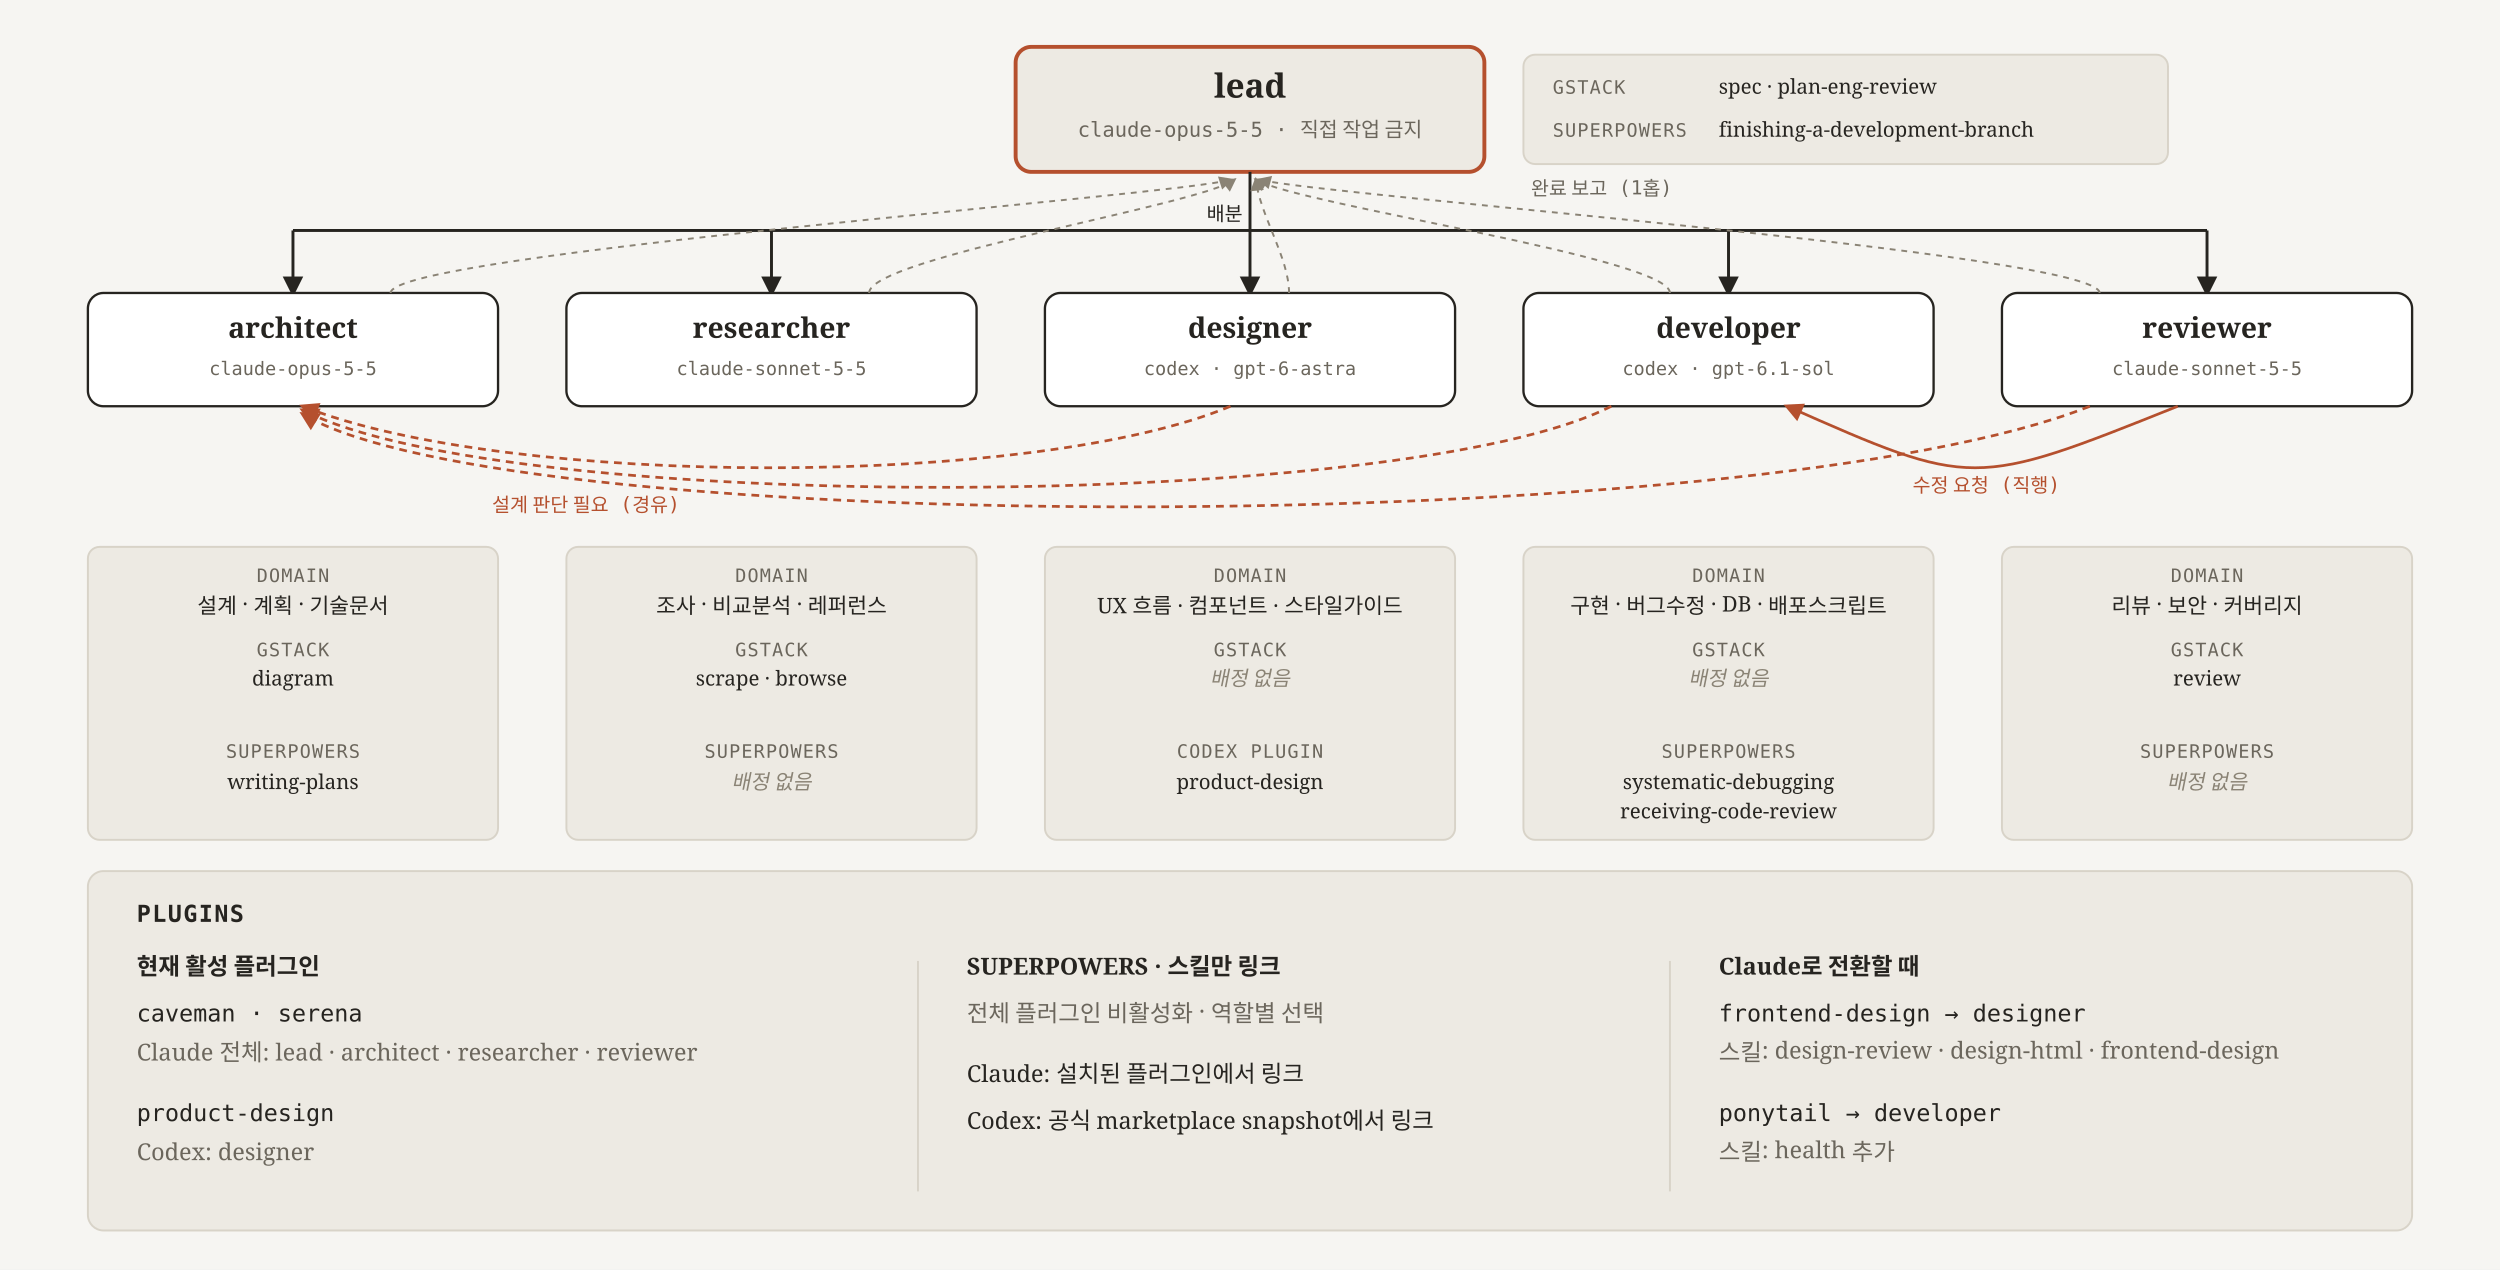
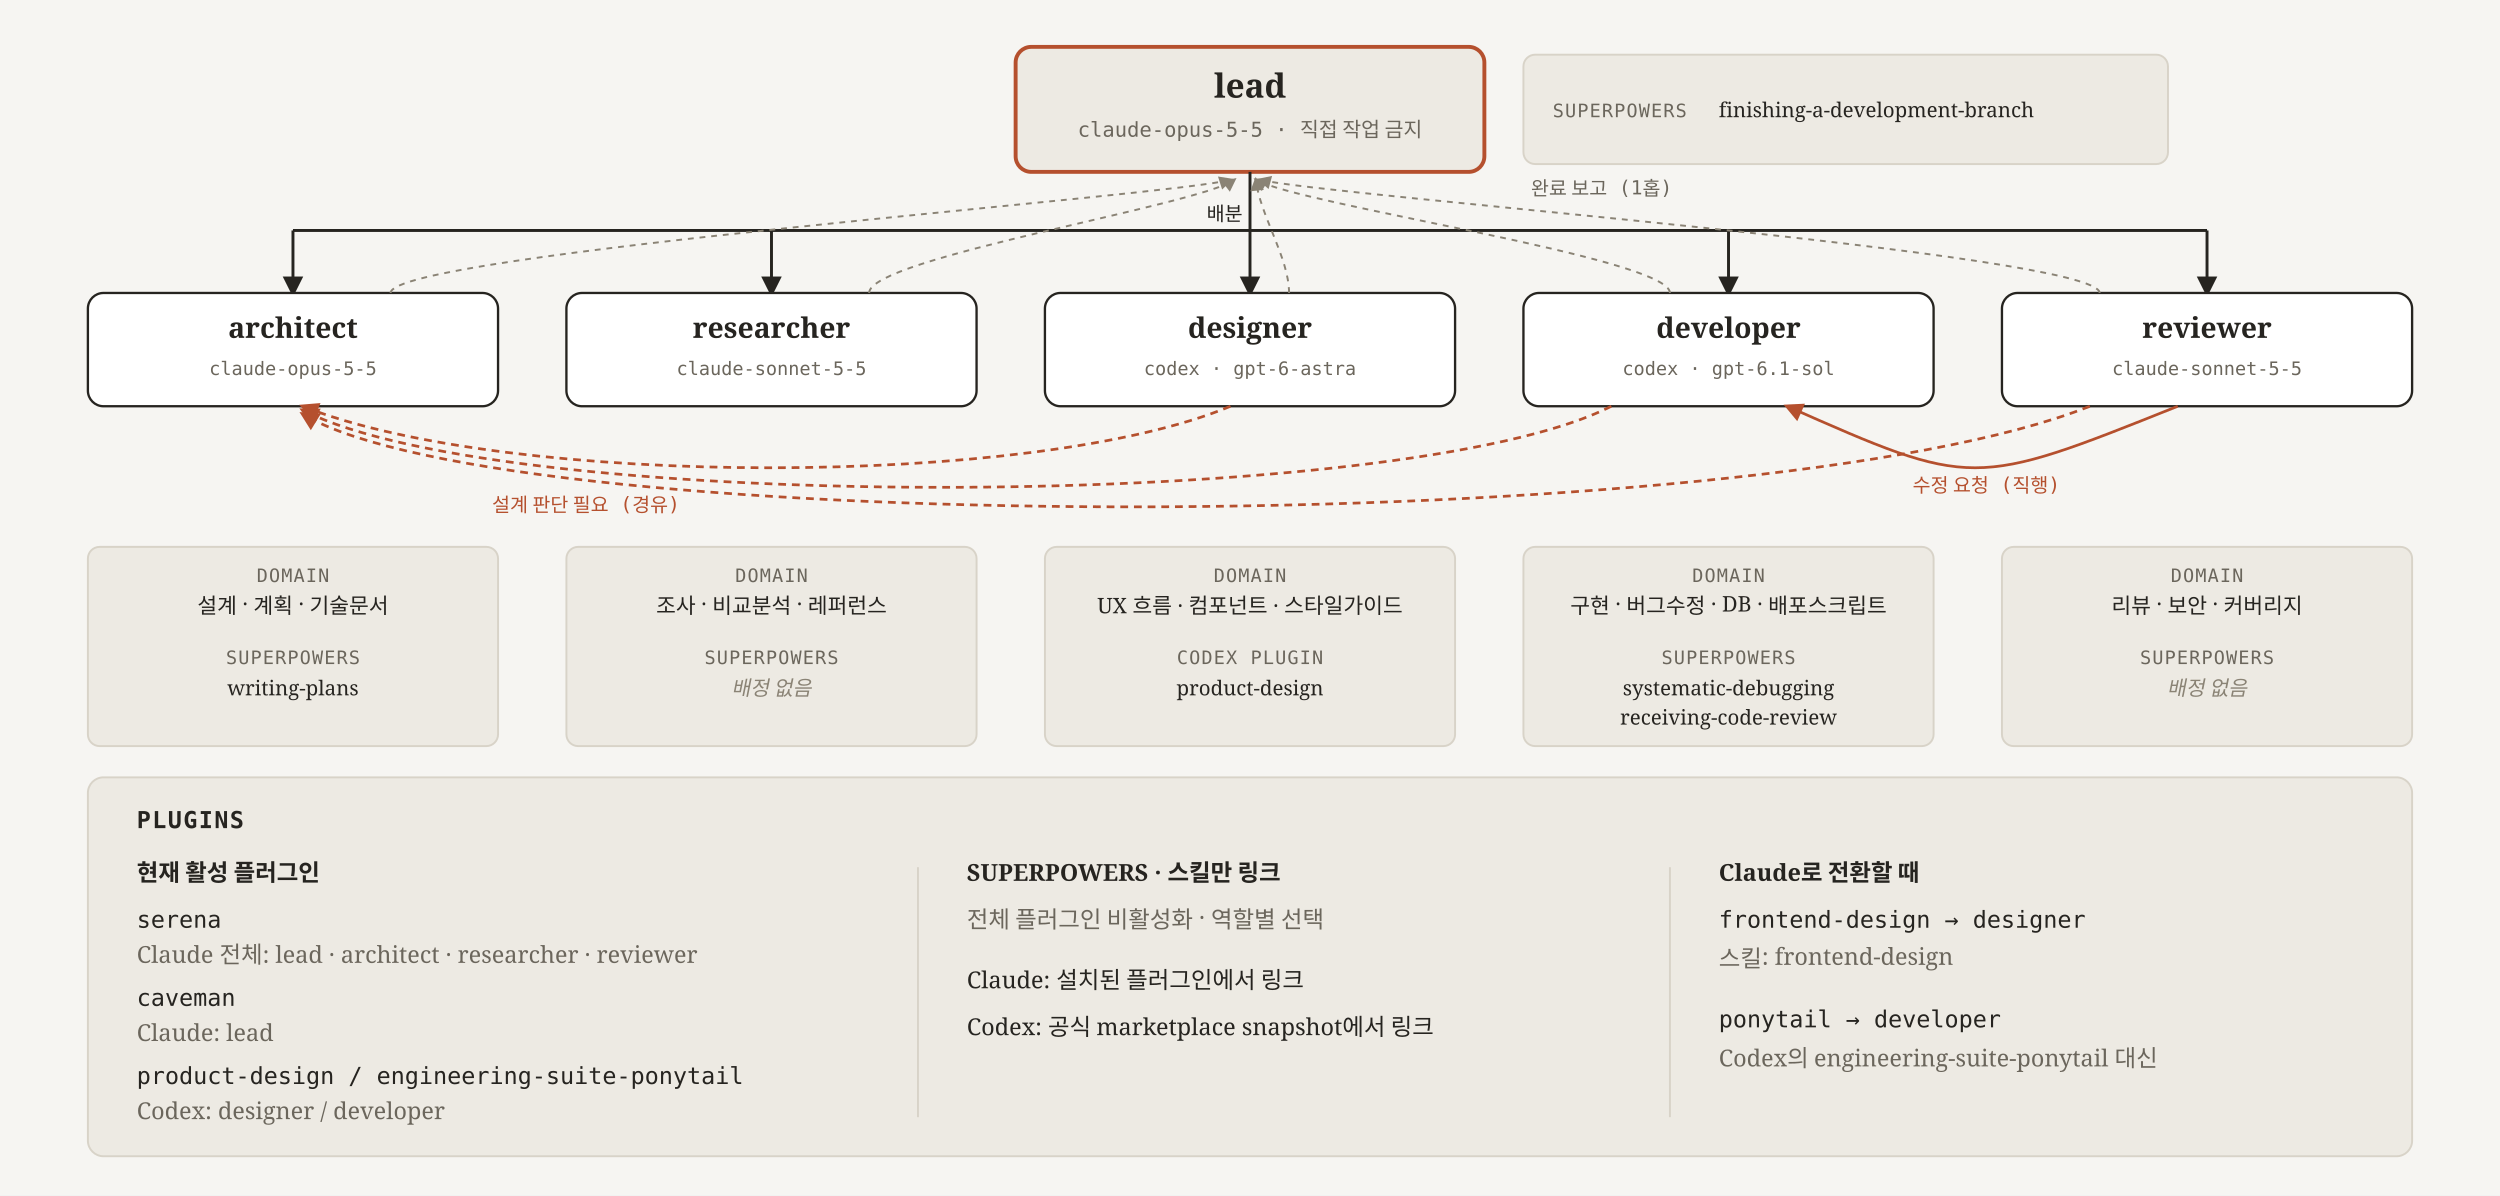
- <svg xmlns="http://www.w3.org/2000/svg" viewBox="0 0 1280 650" font-family="Georgia, 'Iowan Old Style', serif" role="img" aria-label="lead 파인이 맨 위에서 5개 역할 파인(architect, researcher, designer, developer, reviewer)에게 작업을 배분하고 보고를 받는 구조. reviewer는 코드 품질 수정요청을 developer에게 직행으로 보내고, developer/designer/reviewer는 설계 판단이 필요할 때(설계 이탈, 설계 정합성 위반 등) architect를 경유한다.">
+ <svg xmlns="http://www.w3.org/2000/svg" viewBox="0 0 1280 612" font-family="Georgia, 'Iowan Old Style', serif" role="img" aria-label="lead 파인이 맨 위에서 5개 역할 파인(architect, researcher, designer, developer, reviewer)에게 작업을 배분하고 보고를 받는 구조. reviewer는 코드 품질 수정요청을 developer에게 직행으로 보내고, developer/designer/reviewer는 설계 판단이 필요할 때(설계 이탈, 설계 정합성 위반 등) architect를 경유한다.">
  <defs>
    <marker id="arrow" viewBox="0 0 10 10" refX="8" refY="5" markerWidth="7" markerHeight="7" orient="auto-start-reverse">
      <path d="M0,0 L10,5 L0,10 z" fill="#262420" />
    </marker>
    <marker id="arrow-dim" viewBox="0 0 10 10" refX="8" refY="5" markerWidth="7" markerHeight="7" orient="auto-start-reverse">
      <path d="M0,0 L10,5 L0,10 z" fill="#8a8375" />
    </marker>
    <marker id="arrow-accent" viewBox="0 0 10 10" refX="8" refY="5" markerWidth="7" markerHeight="7" orient="auto-start-reverse">
      <path d="M0,0 L10,5 L0,10 z" fill="#b5502e" />
    </marker>
  </defs>
-   <rect x="0" y="0" width="1280" height="650" fill="#f6f5f2" />
+   <rect x="0" y="0" width="1280" height="612" fill="#f6f5f2" />
  <rect x="520" y="24" width="240" height="64" rx="8" fill="#edeae3" stroke="#b5502e" stroke-width="2" />
  <text x="640" y="50" text-anchor="middle" font-size="17" font-weight="600" fill="#262420">lead</text>
  <text x="640" y="70" text-anchor="middle" font-family="ui-monospace, Consolas, monospace" font-size="10.5" fill="#6b665c">claude-opus-5-5 · 직접 작업 금지</text>
  <rect x="780" y="28" width="330" height="56" rx="6" fill="#edeae3" stroke="#d8d3c8" stroke-width="1" />
-   <text x="795" y="48" font-family="ui-monospace, Consolas, monospace" font-size="9.5" fill="#6b665c" letter-spacing="0.06em">GSTACK</text>
-   <text x="880" y="48" font-size="10.5" fill="#262420">spec · plan-eng-review</text>
-   <text x="795" y="70" font-family="ui-monospace, Consolas, monospace" font-size="9.5" fill="#6b665c" letter-spacing="0.06em">SUPERPOWERS</text>
-   <text x="880" y="70" font-size="10.5" fill="#262420">finishing-a-development-branch</text>
+   <text x="795" y="60" font-family="ui-monospace, Consolas, monospace" font-size="9.5" fill="#6b665c" letter-spacing="0.06em">SUPERPOWERS</text>
+   <text x="880" y="60" font-size="10.5" fill="#262420">finishing-a-development-branch</text>
  <line x1="640" y1="88" x2="640" y2="118" stroke="#262420" stroke-width="1.5" />
  <line x1="150" y1="118" x2="1130" y2="118" stroke="#262420" stroke-width="1.5" />
  <line x1="150" y1="118" x2="150" y2="150" stroke="#262420" stroke-width="1.5" marker-end="url(#arrow)" />
  <line x1="395" y1="118" x2="395" y2="150" stroke="#262420" stroke-width="1.5" marker-end="url(#arrow)" />
  <line x1="640" y1="118" x2="640" y2="150" stroke="#262420" stroke-width="1.5" marker-end="url(#arrow)" />
  <line x1="885" y1="118" x2="885" y2="150" stroke="#262420" stroke-width="1.5" marker-end="url(#arrow)" />
  <line x1="1130" y1="118" x2="1130" y2="150" stroke="#262420" stroke-width="1.5" marker-end="url(#arrow)" />
  <text x="627" y="113" text-anchor="middle" font-family="ui-monospace, Consolas, monospace" font-size="10" fill="#262420">배분</text>
  <g>
    <rect x="45" y="150" width="210" height="58" rx="8" fill="#ffffff" stroke="#262420" stroke-width="1.2" />
    <text x="150" y="173" text-anchor="middle" font-size="14.5" font-weight="600" fill="#262420">architect</text>
    <text x="150" y="192" text-anchor="middle" font-family="ui-monospace, Consolas, monospace" font-size="9.5" fill="#6b665c">claude-opus-5-5</text>
  </g>
  <g>
    <rect x="290" y="150" width="210" height="58" rx="8" fill="#ffffff" stroke="#262420" stroke-width="1.2" />
    <text x="395" y="173" text-anchor="middle" font-size="14.5" font-weight="600" fill="#262420">researcher</text>
    <text x="395" y="192" text-anchor="middle" font-family="ui-monospace, Consolas, monospace" font-size="9.5" fill="#6b665c">claude-sonnet-5-5</text>
  </g>
  <g>
    <rect x="535" y="150" width="210" height="58" rx="8" fill="#ffffff" stroke="#262420" stroke-width="1.2" />
    <text x="640" y="173" text-anchor="middle" font-size="14.5" font-weight="600" fill="#262420">designer</text>
    <text x="640" y="192" text-anchor="middle" font-family="ui-monospace, Consolas, monospace" font-size="9.5" fill="#6b665c">codex · gpt-6-astra</text>
  </g>
  <g>
    <rect x="780" y="150" width="210" height="58" rx="8" fill="#ffffff" stroke="#262420" stroke-width="1.2" />
    <text x="885" y="173" text-anchor="middle" font-size="14.5" font-weight="600" fill="#262420">developer</text>
    <text x="885" y="192" text-anchor="middle" font-family="ui-monospace, Consolas, monospace" font-size="9.5" fill="#6b665c">codex · gpt-6.1-sol</text>
  </g>
  <g>
    <rect x="1025" y="150" width="210" height="58" rx="8" fill="#ffffff" stroke="#262420" stroke-width="1.2" />
    <text x="1130" y="173" text-anchor="middle" font-size="14.5" font-weight="600" fill="#262420">reviewer</text>
    <text x="1130" y="192" text-anchor="middle" font-family="ui-monospace, Consolas, monospace" font-size="9.5" fill="#6b665c">claude-sonnet-5-5</text>
  </g>
  <path d="M 200 150 C 200 130, 605 100, 630 92" fill="none" stroke="#8a8375" stroke-width="1" stroke-dasharray="3,3" marker-end="url(#arrow-dim)" />
  <path d="M 445 150 C 445 132, 615 105, 632 92" fill="none" stroke="#8a8375" stroke-width="1" stroke-dasharray="3,3" marker-end="url(#arrow-dim)" />
  <path d="M 660 150 C 660 132, 645 110, 643 92" fill="none" stroke="#8a8375" stroke-width="1" stroke-dasharray="3,3" marker-end="url(#arrow-dim)" />
  <path d="M 855 150 C 855 132, 665 105, 643 92" fill="none" stroke="#8a8375" stroke-width="1" stroke-dasharray="3,3" marker-end="url(#arrow-dim)" />
  <path d="M 1075 150 C 1075 130, 675 100, 645 92" fill="none" stroke="#8a8375" stroke-width="1" stroke-dasharray="3,3" marker-end="url(#arrow-dim)" />
  <text x="820" y="100" text-anchor="middle" font-family="ui-monospace, Consolas, monospace" font-size="10" fill="#6b665c">완료 보고 (1홉)</text>
  <path d="M 1115 208 C 1010 250, 1010 250, 915 208" fill="none" stroke="#b5502e" stroke-width="1.4" marker-end="url(#arrow-accent)" />
  <text x="1017" y="252" text-anchor="middle" font-family="ui-monospace, Consolas, monospace" font-size="10" fill="#b5502e">수정 요청 (직행)</text>
  <path d="M 630 208 C 530 250, 260 250, 155 208" fill="none" stroke="#b5502e" stroke-width="1.4" stroke-dasharray="4,3" marker-end="url(#arrow-accent)" />
  <path d="M 825 208 C 720 262, 260 264, 155 210" fill="none" stroke="#b5502e" stroke-width="1.4" stroke-dasharray="4,3" marker-end="url(#arrow-accent)" />
  <path d="M 1070 208 C 900 276, 260 276, 155 212" fill="none" stroke="#b5502e" stroke-width="1.4" stroke-dasharray="4,3" marker-end="url(#arrow-accent)" />
  <text x="300" y="262" text-anchor="middle" font-family="ui-monospace, Consolas, monospace" font-size="10" fill="#b5502e">설계 판단 필요 (경유)</text>
-   <rect x="45" y="280" width="210" height="150" rx="6" fill="#edeae3" stroke="#d8d3c8" stroke-width="1" />
+   <rect x="45" y="280" width="210" height="102" rx="6" fill="#edeae3" stroke="#d8d3c8" stroke-width="1" />
  <text x="150" y="298" text-anchor="middle" font-family="ui-monospace, Consolas, monospace" font-size="9.5" fill="#6b665c" letter-spacing="0.06em">DOMAIN</text>
  <text x="150" y="314" text-anchor="middle" font-size="11" fill="#262420">설계 · 계획 · 기술문서</text>
-   <text x="150" y="336" text-anchor="middle" font-family="ui-monospace, Consolas, monospace" font-size="9.5" fill="#6b665c" letter-spacing="0.06em">GSTACK</text>
-   <text x="150" y="351" text-anchor="middle" font-size="10.5" fill="#262420">diagram</text>
-   <text x="150" y="388" text-anchor="middle" font-family="ui-monospace, Consolas, monospace" font-size="9.5" fill="#6b665c" letter-spacing="0.06em">SUPERPOWERS</text>
-   <text x="150" y="404" text-anchor="middle" font-size="10.5" fill="#262420">writing-plans</text>
-   <rect x="290" y="280" width="210" height="150" rx="6" fill="#edeae3" stroke="#d8d3c8" stroke-width="1" />
+   <text x="150" y="340" text-anchor="middle" font-family="ui-monospace, Consolas, monospace" font-size="9.5" fill="#6b665c" letter-spacing="0.06em">SUPERPOWERS</text>
+   <text x="150" y="356" text-anchor="middle" font-size="10.5" fill="#262420">writing-plans</text>
+   <rect x="290" y="280" width="210" height="102" rx="6" fill="#edeae3" stroke="#d8d3c8" stroke-width="1" />
  <text x="395" y="298" text-anchor="middle" font-family="ui-monospace, Consolas, monospace" font-size="9.5" fill="#6b665c" letter-spacing="0.06em">DOMAIN</text>
  <text x="395" y="314" text-anchor="middle" font-size="11" fill="#262420">조사 · 비교분석 · 레퍼런스</text>
-   <text x="395" y="336" text-anchor="middle" font-family="ui-monospace, Consolas, monospace" font-size="9.5" fill="#6b665c" letter-spacing="0.06em">GSTACK</text>
-   <text x="395" y="351" text-anchor="middle" font-size="10.5" fill="#262420">scrape · browse</text>
-   <text x="395" y="388" text-anchor="middle" font-family="ui-monospace, Consolas, monospace" font-size="9.5" fill="#6b665c" letter-spacing="0.06em">SUPERPOWERS</text>
-   <text x="395" y="404" text-anchor="middle" font-size="10.5" fill="#8a8375" font-style="italic">배정 없음</text>
-   <rect x="535" y="280" width="210" height="150" rx="6" fill="#edeae3" stroke="#d8d3c8" stroke-width="1" />
+   <text x="395" y="340" text-anchor="middle" font-family="ui-monospace, Consolas, monospace" font-size="9.5" fill="#6b665c" letter-spacing="0.06em">SUPERPOWERS</text>
+   <text x="395" y="356" text-anchor="middle" font-size="10.5" fill="#8a8375" font-style="italic">배정 없음</text>
+   <rect x="535" y="280" width="210" height="102" rx="6" fill="#edeae3" stroke="#d8d3c8" stroke-width="1" />
  <text x="640" y="298" text-anchor="middle" font-family="ui-monospace, Consolas, monospace" font-size="9.5" fill="#6b665c" letter-spacing="0.06em">DOMAIN</text>
  <text x="640" y="314" text-anchor="middle" font-size="11" fill="#262420">UX 흐름 · 컴포넌트 · 스타일가이드</text>
-   <text x="640" y="336" text-anchor="middle" font-family="ui-monospace, Consolas, monospace" font-size="9.5" fill="#6b665c" letter-spacing="0.06em">GSTACK</text>
-   <text x="640" y="351" text-anchor="middle" font-size="10.5" fill="#8a8375" font-style="italic">배정 없음</text>
-   <text x="640" y="388" text-anchor="middle" font-family="ui-monospace, Consolas, monospace" font-size="9.5" fill="#6b665c" letter-spacing="0.06em">CODEX PLUGIN</text>
-   <text x="640" y="404" text-anchor="middle" font-size="10.5" fill="#262420">product-design</text>
-   <rect x="780" y="280" width="210" height="150" rx="6" fill="#edeae3" stroke="#d8d3c8" stroke-width="1" />
+   <text x="640" y="340" text-anchor="middle" font-family="ui-monospace, Consolas, monospace" font-size="9.5" fill="#6b665c" letter-spacing="0.06em">CODEX PLUGIN</text>
+   <text x="640" y="356" text-anchor="middle" font-size="10.5" fill="#262420">product-design</text>
+   <rect x="780" y="280" width="210" height="102" rx="6" fill="#edeae3" stroke="#d8d3c8" stroke-width="1" />
  <text x="885" y="298" text-anchor="middle" font-family="ui-monospace, Consolas, monospace" font-size="9.5" fill="#6b665c" letter-spacing="0.06em">DOMAIN</text>
  <text x="885" y="314" text-anchor="middle" font-size="11" fill="#262420">구현 · 버그수정 · DB · 배포스크립트</text>
-   <text x="885" y="336" text-anchor="middle" font-family="ui-monospace, Consolas, monospace" font-size="9.5" fill="#6b665c" letter-spacing="0.06em">GSTACK</text>
-   <text x="885" y="351" text-anchor="middle" font-size="10.5" fill="#8a8375" font-style="italic">배정 없음</text>
-   <text x="885" y="388" text-anchor="middle" font-family="ui-monospace, Consolas, monospace" font-size="9.5" fill="#6b665c" letter-spacing="0.06em">SUPERPOWERS</text>
-   <text x="885" y="404" text-anchor="middle" font-size="10.5" fill="#262420">systematic-debugging</text>
-   <text x="885" y="419" text-anchor="middle" font-size="10.5" fill="#262420">receiving-code-review</text>
-   <rect x="1025" y="280" width="210" height="150" rx="6" fill="#edeae3" stroke="#d8d3c8" stroke-width="1" />
+   <text x="885" y="340" text-anchor="middle" font-family="ui-monospace, Consolas, monospace" font-size="9.5" fill="#6b665c" letter-spacing="0.06em">SUPERPOWERS</text>
+   <text x="885" y="356" text-anchor="middle" font-size="10.5" fill="#262420">systematic-debugging</text>
+   <text x="885" y="371" text-anchor="middle" font-size="10.5" fill="#262420">receiving-code-review</text>
+   <rect x="1025" y="280" width="210" height="102" rx="6" fill="#edeae3" stroke="#d8d3c8" stroke-width="1" />
  <text x="1130" y="298" text-anchor="middle" font-family="ui-monospace, Consolas, monospace" font-size="9.5" fill="#6b665c" letter-spacing="0.06em">DOMAIN</text>
  <text x="1130" y="314" text-anchor="middle" font-size="11" fill="#262420">리뷰 · 보안 · 커버리지</text>
-   <text x="1130" y="336" text-anchor="middle" font-family="ui-monospace, Consolas, monospace" font-size="9.5" fill="#6b665c" letter-spacing="0.06em">GSTACK</text>
-   <text x="1130" y="351" text-anchor="middle" font-size="10.5" fill="#262420">review</text>
-   <text x="1130" y="388" text-anchor="middle" font-family="ui-monospace, Consolas, monospace" font-size="9.5" fill="#6b665c" letter-spacing="0.06em">SUPERPOWERS</text>
-   <text x="1130" y="404" text-anchor="middle" font-size="10.5" fill="#8a8375" font-style="italic">배정 없음</text>
-   <rect x="45" y="446" width="1190" height="184" rx="8" fill="#edeae3" stroke="#d8d3c8" stroke-width="1" />
-   <text x="70" y="472" font-family="ui-monospace, Consolas, monospace" font-size="12" font-weight="600" fill="#262420" letter-spacing="0.06em">PLUGINS</text>
-   <text x="70" y="499" font-size="12" font-weight="600" fill="#262420">현재 활성 플러그인</text>
-   <text x="70" y="523" font-family="ui-monospace, Consolas, monospace" font-size="12" fill="#262420">caveman · serena</text>
-   <text x="70" y="543" font-size="12" fill="#6b665c">Claude 전체: lead · architect · researcher · reviewer</text>
-   <text x="70" y="574" font-family="ui-monospace, Consolas, monospace" font-size="12" fill="#262420">product-design</text>
-   <text x="70" y="594" font-size="12" fill="#6b665c">Codex: designer</text>
-   <line x1="470" y1="492" x2="470" y2="610" stroke="#d8d3c8" stroke-width="1" />
-   <text x="495" y="499" font-size="12" font-weight="600" fill="#262420">SUPERPOWERS · 스킬만 링크</text>
-   <text x="495" y="523" font-size="12" fill="#6b665c">전체 플러그인 비활성화 · 역할별 선택</text>
-   <text x="495" y="554" font-size="12" fill="#262420">Claude: 설치된 플러그인에서 링크</text>
-   <text x="495" y="578" font-size="12" fill="#262420">Codex: 공식 marketplace snapshot에서 링크</text>
-   <line x1="855" y1="492" x2="855" y2="610" stroke="#d8d3c8" stroke-width="1" />
-   <text x="880" y="499" font-size="12" font-weight="600" fill="#262420">Claude로 전환할 때</text>
-   <text x="880" y="523" font-family="ui-monospace, Consolas, monospace" font-size="12" fill="#262420">frontend-design → designer</text>
-   <text x="880" y="543" font-size="12" fill="#6b665c">스킬: design-review · design-html · frontend-design</text>
-   <text x="880" y="574" font-family="ui-monospace, Consolas, monospace" font-size="12" fill="#262420">ponytail → developer</text>
-   <text x="880" y="594" font-size="12" fill="#6b665c">스킬: health 추가</text>
+   <text x="1130" y="340" text-anchor="middle" font-family="ui-monospace, Consolas, monospace" font-size="9.5" fill="#6b665c" letter-spacing="0.06em">SUPERPOWERS</text>
+   <text x="1130" y="356" text-anchor="middle" font-size="10.5" fill="#8a8375" font-style="italic">배정 없음</text>
+   <rect x="45" y="398" width="1190" height="194" rx="8" fill="#edeae3" stroke="#d8d3c8" stroke-width="1" />
+   <text x="70" y="424" font-family="ui-monospace, Consolas, monospace" font-size="12" font-weight="600" fill="#262420" letter-spacing="0.06em">PLUGINS</text>
+   <text x="70" y="451" font-size="12" font-weight="600" fill="#262420">현재 활성 플러그인</text>
+   <text x="70" y="475" font-family="ui-monospace, Consolas, monospace" font-size="12" fill="#262420">serena</text>
+   <text x="70" y="493" font-size="12" fill="#6b665c">Claude 전체: lead · architect · researcher · reviewer</text>
+   <text x="70" y="515" font-family="ui-monospace, Consolas, monospace" font-size="12" fill="#262420">caveman</text>
+   <text x="70" y="533" font-size="12" fill="#6b665c">Claude: lead</text>
+   <text x="70" y="555" font-family="ui-monospace, Consolas, monospace" font-size="12" fill="#262420">product-design / engineering-suite-ponytail</text>
+   <text x="70" y="573" font-size="12" fill="#6b665c">Codex: designer / developer</text>
+   <line x1="470" y1="444" x2="470" y2="572" stroke="#d8d3c8" stroke-width="1" />
+   <text x="495" y="451" font-size="12" font-weight="600" fill="#262420">SUPERPOWERS · 스킬만 링크</text>
+   <text x="495" y="475" font-size="12" fill="#6b665c">전체 플러그인 비활성화 · 역할별 선택</text>
+   <text x="495" y="506" font-size="12" fill="#262420">Claude: 설치된 플러그인에서 링크</text>
+   <text x="495" y="530" font-size="12" fill="#262420">Codex: 공식 marketplace snapshot에서 링크</text>
+   <line x1="855" y1="444" x2="855" y2="572" stroke="#d8d3c8" stroke-width="1" />
+   <text x="880" y="451" font-size="12" font-weight="600" fill="#262420">Claude로 전환할 때</text>
+   <text x="880" y="475" font-family="ui-monospace, Consolas, monospace" font-size="12" fill="#262420">frontend-design → designer</text>
+   <text x="880" y="495" font-size="12" fill="#6b665c">스킬: frontend-design</text>
+   <text x="880" y="526" font-family="ui-monospace, Consolas, monospace" font-size="12" fill="#262420">ponytail → developer</text>
+   <text x="880" y="546" font-size="12" fill="#6b665c">Codex의 engineering-suite-ponytail 대신</text>
</svg>
